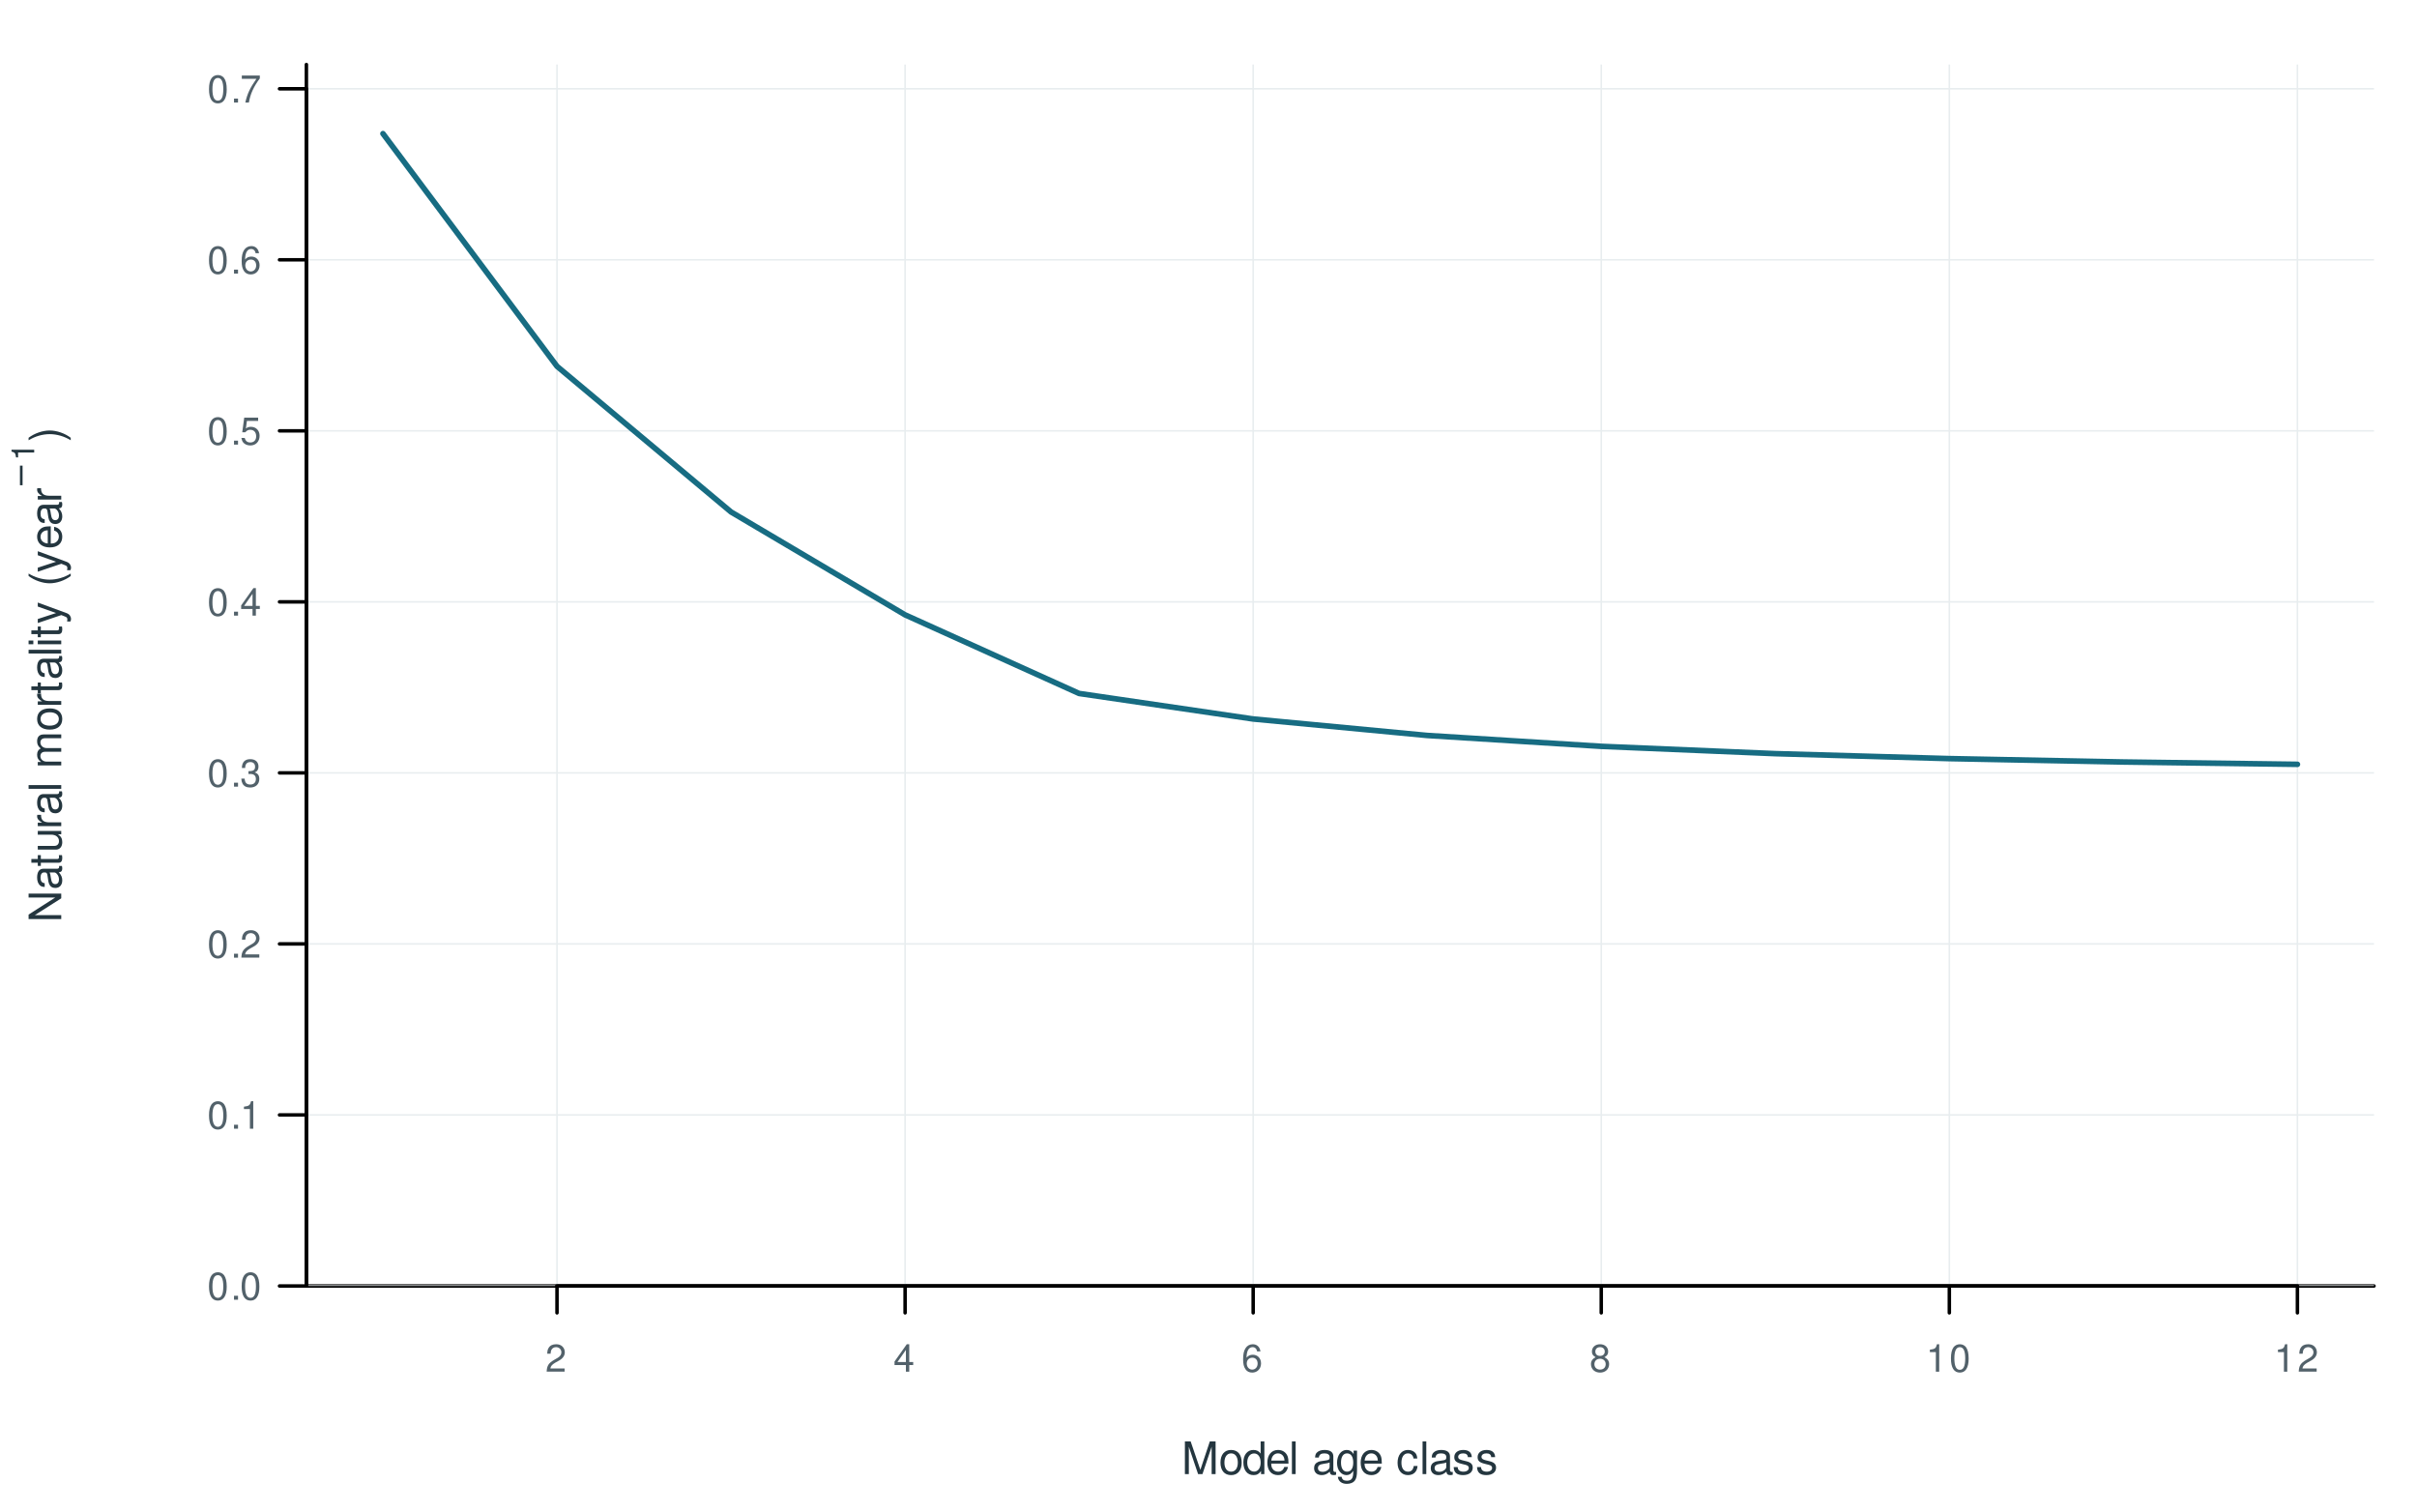
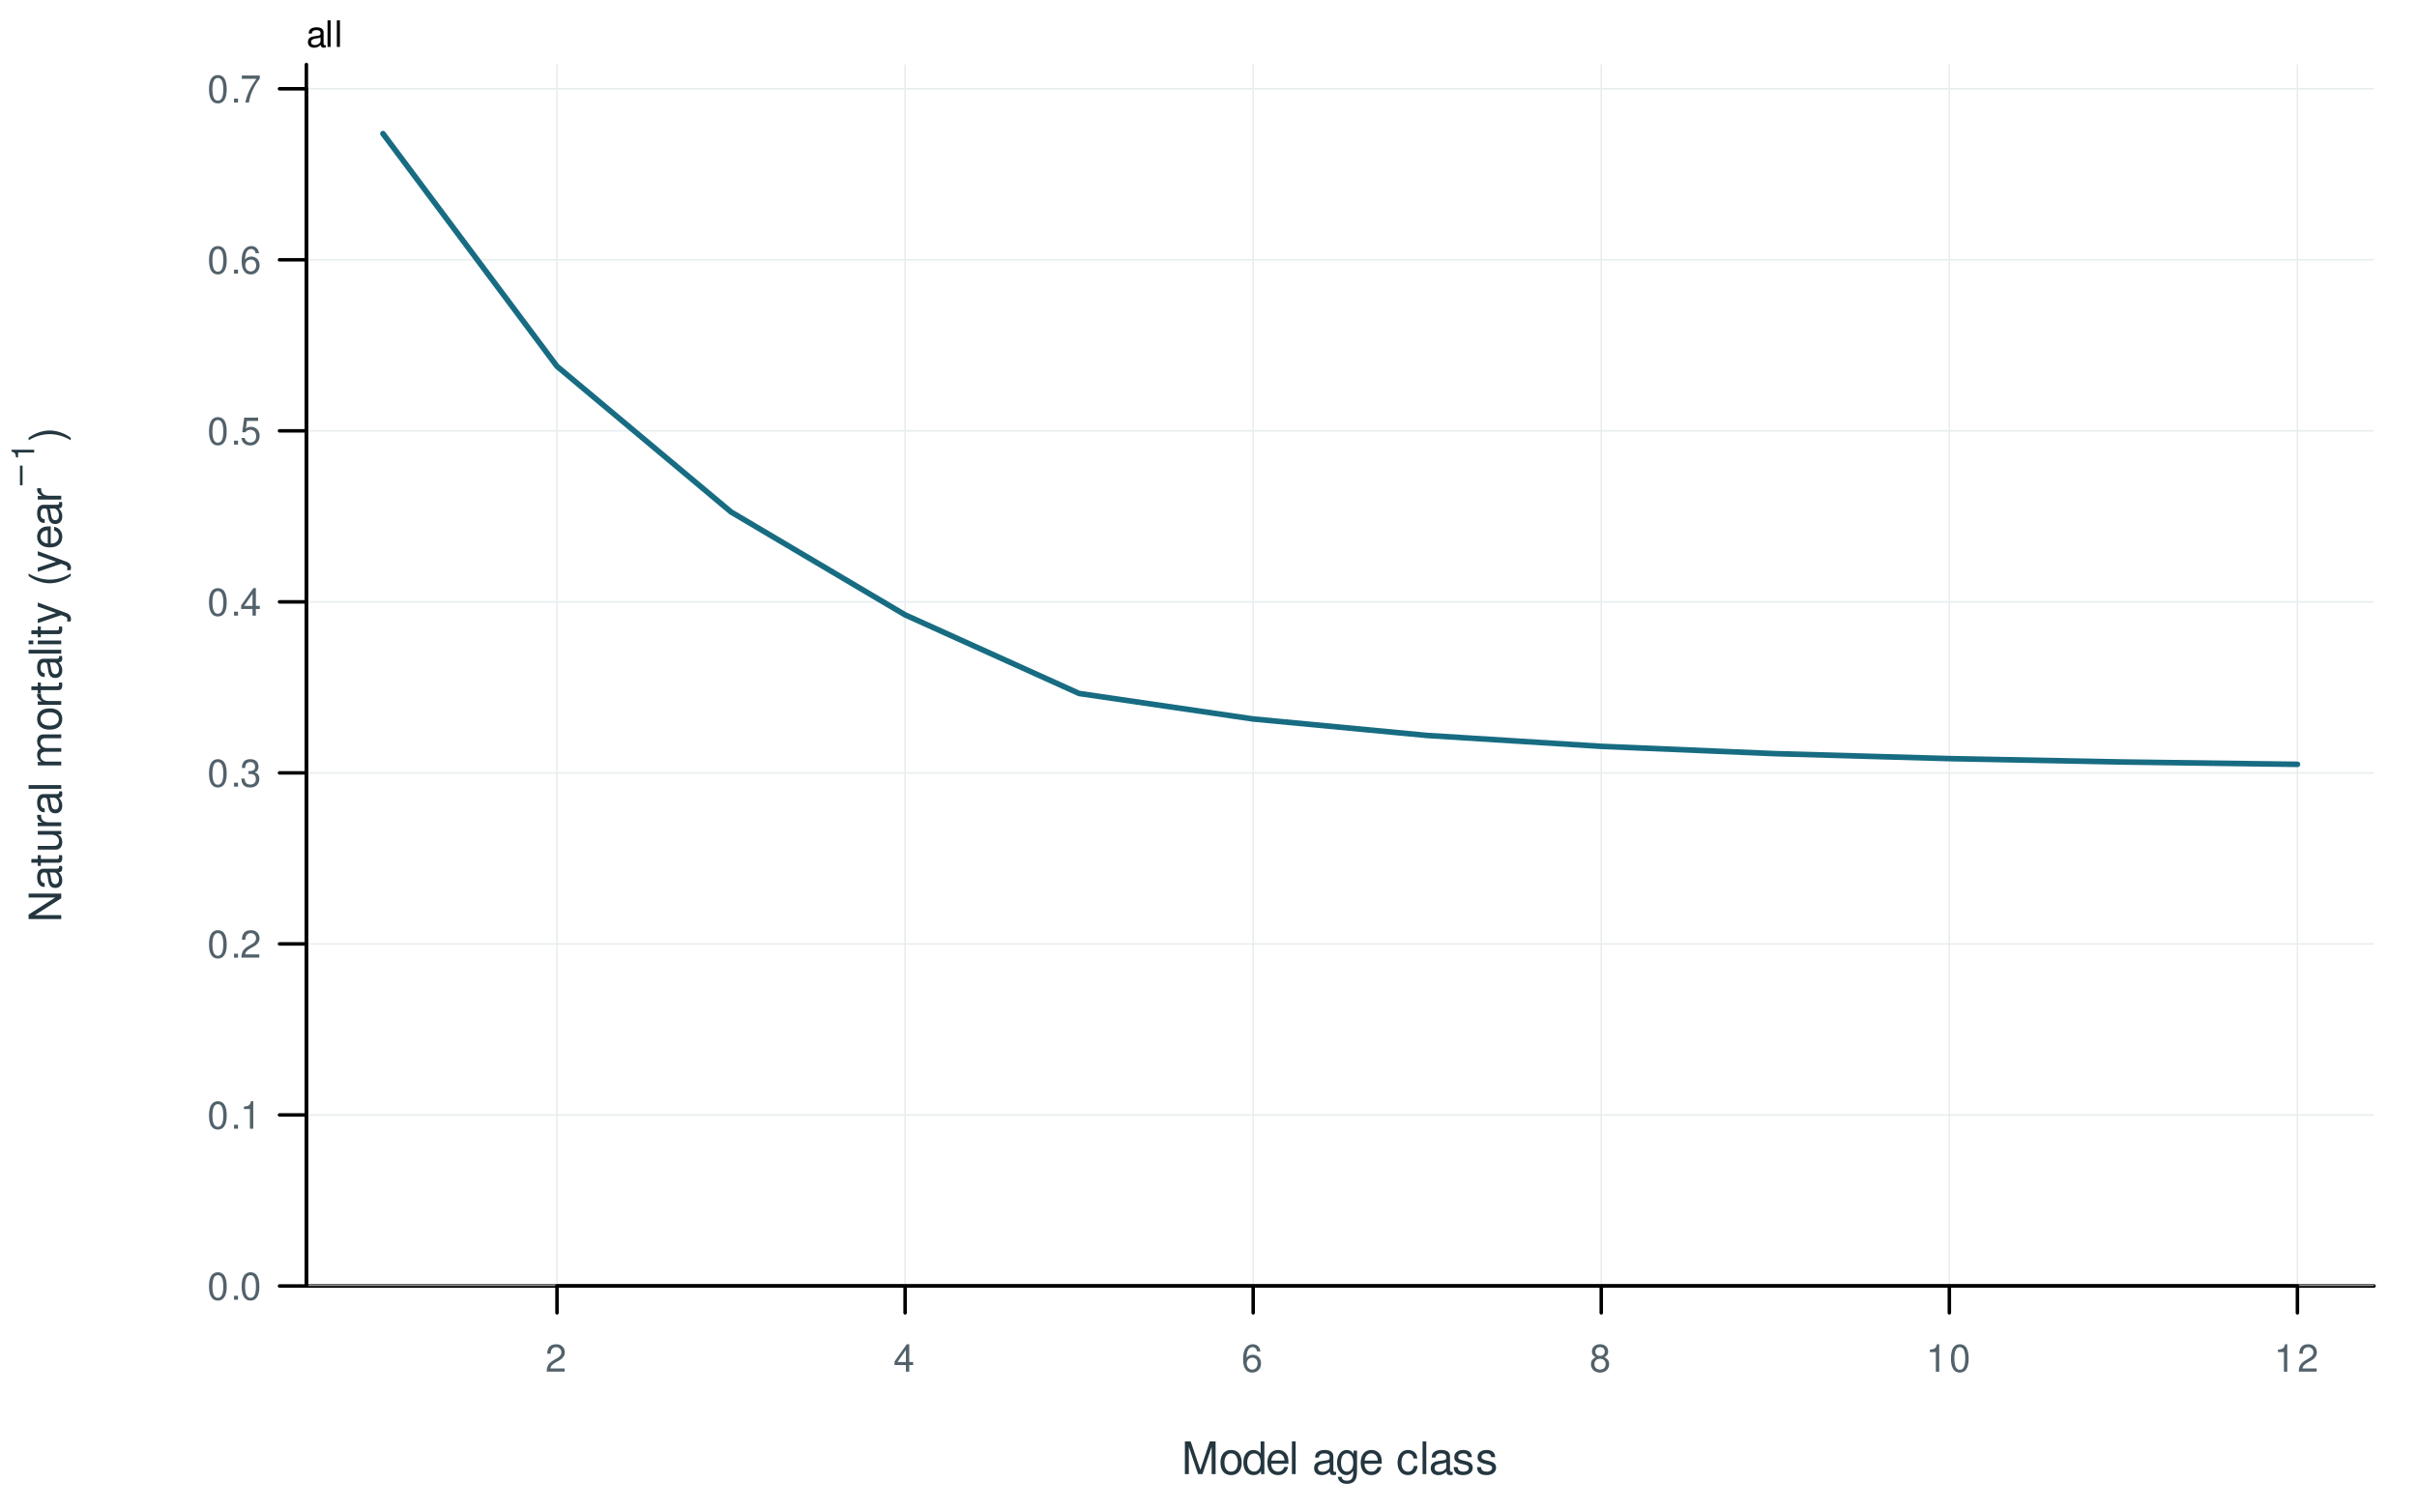
<svg xmlns="http://www.w3.org/2000/svg" xmlns:xlink="http://www.w3.org/1999/xlink" width="518pt" height="324pt" viewBox="0 0 518 324" version="1.1">
  <defs>
    <g>
      <symbol overflow="visible" id="glyph0-0">
        <path style="stroke:none;" d="" />
      </symbol>
      <symbol overflow="visible" id="glyph0-1">
        <path style="stroke:none;" d="M 4.125 -0.703 L 1.078 -0.703 C 1.156 -1.203 1.422 -1.516 2.125 -1.938 L 2.938 -2.391 C 3.75 -2.844 4.172 -3.453 4.172 -4.172 C 4.172 -4.672 3.969 -5.125 3.625 -5.438 C 3.281 -5.75 2.859 -5.891 2.312 -5.891 C 1.578 -5.891 1.031 -5.641 0.719 -5.125 C 0.516 -4.828 0.422 -4.453 0.406 -3.859 L 1.125 -3.859 C 1.156 -4.25 1.203 -4.5 1.297 -4.688 C 1.484 -5.047 1.859 -5.266 2.297 -5.266 C 2.938 -5.266 3.438 -4.797 3.438 -4.156 C 3.438 -3.688 3.172 -3.281 2.656 -2.984 L 1.906 -2.547 C 0.688 -1.844 0.344 -1.297 0.281 -0.016 L 4.125 -0.016 Z M 4.125 -0.703 " />
      </symbol>
      <symbol overflow="visible" id="glyph0-2">
        <path style="stroke:none;" d="M 2.672 -1.422 L 2.672 0 L 3.391 0 L 3.391 -1.422 L 4.234 -1.422 L 4.234 -2.078 L 3.391 -2.078 L 3.391 -5.891 L 2.859 -5.891 L 0.234 -2.188 L 0.234 -1.422 Z M 2.672 -2.078 L 0.859 -2.078 L 2.672 -4.672 Z M 2.672 -2.078 " />
      </symbol>
      <symbol overflow="visible" id="glyph0-3">
        <path style="stroke:none;" d="M 4.062 -4.359 C 3.922 -5.328 3.297 -5.891 2.422 -5.891 C 1.781 -5.891 1.219 -5.594 0.875 -5.062 C 0.5 -4.484 0.344 -3.766 0.344 -2.688 C 0.344 -1.703 0.484 -1.062 0.844 -0.547 C 1.156 -0.062 1.656 0.188 2.297 0.188 C 3.391 0.188 4.188 -0.641 4.188 -1.781 C 4.188 -2.875 3.453 -3.641 2.422 -3.641 C 1.844 -3.641 1.391 -3.422 1.078 -3 C 1.094 -4.453 1.547 -5.266 2.375 -5.266 C 2.875 -5.266 3.234 -4.938 3.344 -4.359 Z M 2.328 -3 C 3.016 -3 3.453 -2.516 3.453 -1.734 C 3.453 -0.984 2.953 -0.453 2.297 -0.453 C 1.625 -0.453 1.125 -1.016 1.125 -1.766 C 1.125 -2.5 1.609 -3 2.328 -3 Z M 2.328 -3 " />
      </symbol>
      <symbol overflow="visible" id="glyph0-4">
        <path style="stroke:none;" d="M 3.188 -3.109 C 3.797 -3.469 3.984 -3.766 3.984 -4.328 C 3.984 -5.25 3.266 -5.891 2.25 -5.891 C 1.219 -5.891 0.5 -5.25 0.5 -4.328 C 0.5 -3.766 0.688 -3.484 1.281 -3.109 C 0.625 -2.766 0.297 -2.297 0.297 -1.641 C 0.297 -0.562 1.094 0.188 2.25 0.188 C 3.391 0.188 4.188 -0.562 4.188 -1.641 C 4.188 -2.297 3.859 -2.766 3.188 -3.109 Z M 2.25 -5.266 C 2.859 -5.266 3.25 -4.891 3.25 -4.312 C 3.25 -3.75 2.844 -3.391 2.25 -3.391 C 1.625 -3.391 1.234 -3.75 1.234 -4.328 C 1.234 -4.891 1.625 -5.266 2.25 -5.266 Z M 2.25 -2.781 C 2.953 -2.781 3.453 -2.312 3.453 -1.625 C 3.453 -0.906 2.969 -0.453 2.234 -0.453 C 1.531 -0.453 1.031 -0.938 1.031 -1.609 C 1.031 -2.312 1.516 -2.781 2.25 -2.781 Z M 2.25 -2.781 " />
      </symbol>
      <symbol overflow="visible" id="glyph0-5">
        <path style="stroke:none;" d="M 2.109 -4.203 L 2.109 0 L 2.828 0 L 2.828 -5.891 L 2.359 -5.891 C 2.109 -4.984 1.938 -4.875 0.828 -4.719 L 0.828 -4.203 Z M 2.109 -4.203 " />
      </symbol>
      <symbol overflow="visible" id="glyph0-6">
        <path style="stroke:none;" d="M 2.25 -5.891 C 1.703 -5.891 1.219 -5.656 0.906 -5.25 C 0.531 -4.734 0.344 -3.953 0.344 -2.859 C 0.344 -0.859 1 0.188 2.25 0.188 C 3.469 0.188 4.141 -0.859 4.141 -2.812 C 4.141 -3.953 3.953 -4.719 3.578 -5.25 C 3.266 -5.656 2.797 -5.891 2.25 -5.891 Z M 2.25 -5.266 C 3.016 -5.266 3.406 -4.469 3.406 -2.875 C 3.406 -1.188 3.031 -0.406 2.234 -0.406 C 1.469 -0.406 1.078 -1.219 1.078 -2.844 C 1.078 -4.469 1.469 -5.266 2.25 -5.266 Z M 2.25 -5.266 " />
      </symbol>
      <symbol overflow="visible" id="glyph0-7">
        <path style="stroke:none;" d="M 1.562 -0.844 L 0.703 -0.844 L 0.703 0 L 1.562 0 Z M 1.562 -0.844 " />
      </symbol>
      <symbol overflow="visible" id="glyph0-8">
        <path style="stroke:none;" d="M 1.797 -2.719 L 2.188 -2.719 C 2.984 -2.719 3.391 -2.344 3.391 -1.641 C 3.391 -0.891 2.938 -0.453 2.203 -0.453 C 1.406 -0.453 1.031 -0.844 0.984 -1.719 L 0.266 -1.719 C 0.297 -1.234 0.375 -0.938 0.516 -0.672 C 0.812 -0.094 1.375 0.188 2.172 0.188 C 3.359 0.188 4.125 -0.531 4.125 -1.641 C 4.125 -2.391 3.844 -2.812 3.141 -3.047 C 3.688 -3.266 3.953 -3.672 3.953 -4.281 C 3.953 -5.281 3.297 -5.891 2.188 -5.891 C 1.031 -5.891 0.406 -5.25 0.391 -4 L 1.094 -4 C 1.109 -4.359 1.141 -4.562 1.234 -4.734 C 1.391 -5.078 1.75 -5.266 2.203 -5.266 C 2.844 -5.266 3.219 -4.891 3.219 -4.25 C 3.219 -3.828 3.078 -3.578 2.75 -3.438 C 2.562 -3.359 2.297 -3.328 1.797 -3.312 Z M 1.797 -2.719 " />
      </symbol>
      <symbol overflow="visible" id="glyph0-9">
        <path style="stroke:none;" d="M 3.875 -5.781 L 0.891 -5.781 L 0.469 -2.641 L 1.125 -2.641 C 1.453 -3.031 1.734 -3.172 2.188 -3.172 C 2.969 -3.172 3.453 -2.641 3.453 -1.781 C 3.453 -0.953 2.969 -0.453 2.188 -0.453 C 1.562 -0.453 1.172 -0.766 1 -1.422 L 0.281 -1.422 C 0.391 -0.953 0.469 -0.719 0.641 -0.5 C 0.969 -0.062 1.547 0.188 2.203 0.188 C 3.375 0.188 4.188 -0.656 4.188 -1.891 C 4.188 -3.031 3.422 -3.812 2.312 -3.812 C 1.906 -3.812 1.578 -3.703 1.25 -3.453 L 1.469 -5.078 L 3.875 -5.078 Z M 3.875 -5.781 " />
      </symbol>
      <symbol overflow="visible" id="glyph0-10">
        <path style="stroke:none;" d="M 4.234 -5.781 L 0.375 -5.781 L 0.375 -5.078 L 3.5 -5.078 C 2.125 -3.109 1.562 -1.906 1.125 0 L 1.891 0 C 2.203 -1.844 2.938 -3.438 4.234 -5.172 Z M 4.234 -5.781 " />
      </symbol>
      <symbol overflow="visible" id="glyph1-0">
        <path style="stroke:none;" d="" />
      </symbol>
      <symbol overflow="visible" id="glyph1-1">
        <path style="stroke:none;" d="M 4.484 0 L 6.453 -5.859 L 6.453 0 L 7.297 0 L 7.297 -7 L 6.062 -7 L 4.031 -0.906 L 1.953 -7 L 0.719 -7 L 0.719 0 L 1.562 0 L 1.562 -5.859 L 3.547 0 Z M 4.484 0 " />
      </symbol>
      <symbol overflow="visible" id="glyph1-2">
        <path style="stroke:none;" d="M 2.609 -5.172 C 1.188 -5.172 0.344 -4.156 0.344 -2.469 C 0.344 -0.781 1.188 0.219 2.625 0.219 C 4.031 0.219 4.891 -0.781 4.891 -2.438 C 4.891 -4.188 4.062 -5.172 2.609 -5.172 Z M 2.625 -4.438 C 3.516 -4.438 4.062 -3.688 4.062 -2.453 C 4.062 -1.25 3.5 -0.516 2.625 -0.516 C 1.734 -0.516 1.188 -1.25 1.188 -2.469 C 1.188 -3.688 1.734 -4.438 2.625 -4.438 Z M 2.625 -4.438 " />
      </symbol>
      <symbol overflow="visible" id="glyph1-3">
        <path style="stroke:none;" d="M 4.75 -7 L 3.953 -7 L 3.953 -4.391 C 3.609 -4.906 3.078 -5.172 2.406 -5.172 C 1.109 -5.172 0.25 -4.125 0.25 -2.516 C 0.25 -0.828 1.078 0.219 2.438 0.219 C 3.125 0.219 3.609 -0.031 4.031 -0.656 L 4.031 0 L 4.75 0 Z M 2.547 -4.422 C 3.406 -4.422 3.953 -3.672 3.953 -2.453 C 3.953 -1.297 3.391 -0.531 2.547 -0.531 C 1.672 -0.531 1.078 -1.312 1.078 -2.469 C 1.078 -3.641 1.672 -4.422 2.547 -4.422 Z M 2.547 -4.422 " />
      </symbol>
      <symbol overflow="visible" id="glyph1-4">
        <path style="stroke:none;" d="M 4.922 -2.25 C 4.922 -3.016 4.859 -3.469 4.719 -3.844 C 4.391 -4.672 3.625 -5.172 2.688 -5.172 C 1.281 -5.172 0.391 -4.109 0.391 -2.453 C 0.391 -0.781 1.25 0.219 2.672 0.219 C 3.812 0.219 4.609 -0.438 4.812 -1.531 L 4.016 -1.531 C 3.797 -0.859 3.344 -0.516 2.703 -0.516 C 2.188 -0.516 1.75 -0.75 1.484 -1.172 C 1.297 -1.453 1.234 -1.75 1.219 -2.25 Z M 1.234 -2.891 C 1.312 -3.828 1.875 -4.438 2.672 -4.438 C 3.484 -4.438 4.062 -3.797 4.062 -2.891 Z M 1.234 -2.891 " />
      </symbol>
      <symbol overflow="visible" id="glyph1-5">
        <path style="stroke:none;" d="M 1.453 -7 L 0.656 -7 L 0.656 0 L 1.453 0 Z M 1.453 -7 " />
      </symbol>
      <symbol overflow="visible" id="glyph1-6">
        <path style="stroke:none;" d="" />
      </symbol>
      <symbol overflow="visible" id="glyph1-7">
        <path style="stroke:none;" d="M 5.125 -0.469 C 5.047 -0.453 5.016 -0.453 4.953 -0.453 C 4.688 -0.453 4.531 -0.594 4.531 -0.844 L 4.531 -3.797 C 4.531 -4.688 3.875 -5.172 2.641 -5.172 C 1.906 -5.172 1.312 -4.953 0.969 -4.578 C 0.734 -4.328 0.641 -4.031 0.625 -3.547 L 1.422 -3.547 C 1.5 -4.156 1.859 -4.438 2.609 -4.438 C 3.344 -4.438 3.734 -4.156 3.734 -3.688 L 3.734 -3.469 C 3.719 -3.125 3.547 -3 2.891 -2.922 C 1.766 -2.766 1.594 -2.734 1.281 -2.609 C 0.703 -2.359 0.406 -1.922 0.406 -1.266 C 0.406 -0.359 1.031 0.219 2.047 0.219 C 2.688 0.219 3.188 0 3.766 -0.516 C 3.812 0 4.062 0.219 4.578 0.219 C 4.766 0.219 4.859 0.203 5.125 0.141 Z M 3.734 -1.578 C 3.734 -1.312 3.656 -1.156 3.422 -0.938 C 3.094 -0.641 2.703 -0.484 2.219 -0.484 C 1.609 -0.484 1.234 -0.781 1.234 -1.281 C 1.234 -1.812 1.578 -2.078 2.453 -2.203 C 3.297 -2.328 3.469 -2.359 3.734 -2.484 Z M 3.734 -1.578 " />
      </symbol>
      <symbol overflow="visible" id="glyph1-8">
        <path style="stroke:none;" d="M 3.875 -5.031 L 3.875 -4.297 C 3.469 -4.906 3.031 -5.172 2.391 -5.172 C 1.188 -5.172 0.328 -4.031 0.328 -2.422 C 0.328 -1.578 0.531 -0.969 0.969 -0.453 C 1.344 -0.016 1.828 0.219 2.344 0.219 C 2.938 0.219 3.375 -0.047 3.797 -0.688 L 3.797 -0.422 C 3.797 0.922 3.422 1.422 2.422 1.422 C 1.75 1.422 1.391 1.156 1.312 0.578 L 0.5 0.578 C 0.578 1.5 1.312 2.094 2.406 2.094 C 3.141 2.094 3.766 1.859 4.094 1.453 C 4.469 0.984 4.609 0.359 4.609 -0.828 L 4.609 -5.031 Z M 2.469 -4.438 C 3.312 -4.438 3.797 -3.719 3.797 -2.453 C 3.797 -1.234 3.312 -0.516 2.469 -0.516 C 1.656 -0.516 1.172 -1.234 1.172 -2.469 C 1.172 -3.703 1.656 -4.438 2.469 -4.438 Z M 2.469 -4.438 " />
      </symbol>
      <symbol overflow="visible" id="glyph1-9">
        <path style="stroke:none;" d="M 4.516 -3.344 C 4.484 -3.828 4.375 -4.141 4.188 -4.422 C 3.844 -4.891 3.234 -5.172 2.531 -5.172 C 1.172 -5.172 0.297 -4.094 0.297 -2.422 C 0.297 -0.812 1.156 0.219 2.516 0.219 C 3.719 0.219 4.484 -0.5 4.578 -1.734 L 3.766 -1.734 C 3.641 -0.922 3.219 -0.516 2.547 -0.516 C 1.656 -0.516 1.125 -1.234 1.125 -2.422 C 1.125 -3.688 1.656 -4.438 2.516 -4.438 C 3.188 -4.438 3.609 -4.031 3.719 -3.344 Z M 4.516 -3.344 " />
      </symbol>
      <symbol overflow="visible" id="glyph1-10">
        <path style="stroke:none;" d="M 4.203 -3.625 C 4.188 -4.609 3.547 -5.172 2.375 -5.172 C 1.203 -5.172 0.453 -4.562 0.453 -3.641 C 0.453 -2.844 0.859 -2.469 2.047 -2.188 L 2.797 -2 C 3.344 -1.875 3.562 -1.672 3.562 -1.312 C 3.562 -0.828 3.094 -0.516 2.391 -0.516 C 1.969 -0.516 1.609 -0.641 1.406 -0.859 C 1.281 -1 1.219 -1.141 1.172 -1.5 L 0.328 -1.5 C 0.359 -0.328 1.016 0.219 2.328 0.219 C 3.594 0.219 4.406 -0.406 4.406 -1.375 C 4.406 -2.125 3.984 -2.531 2.984 -2.766 L 2.219 -2.953 C 1.562 -3.109 1.281 -3.312 1.281 -3.672 C 1.281 -4.141 1.703 -4.438 2.344 -4.438 C 3 -4.438 3.344 -4.156 3.359 -3.625 Z M 4.203 -3.625 " />
      </symbol>
      <symbol overflow="visible" id="glyph2-0">
        <path style="stroke:none;" d="" />
      </symbol>
      <symbol overflow="visible" id="glyph2-1">
        <path style="stroke:none;" d="M -7 -6.203 L -7 -5.359 L -1.281 -5.359 L -7 -1.703 L -7 -0.734 L 0 -0.734 L 0 -1.578 L -5.672 -1.578 L 0 -5.188 L 0 -6.203 Z M -7 -6.203 " />
      </symbol>
      <symbol overflow="visible" id="glyph2-2">
        <path style="stroke:none;" d="M -0.469 -5.125 C -0.453 -5.047 -0.453 -5.016 -0.453 -4.953 C -0.453 -4.688 -0.594 -4.531 -0.844 -4.531 L -3.797 -4.531 C -4.688 -4.531 -5.172 -3.875 -5.172 -2.641 C -5.172 -1.906 -4.953 -1.312 -4.578 -0.969 C -4.328 -0.734 -4.031 -0.641 -3.547 -0.625 L -3.547 -1.422 C -4.156 -1.5 -4.438 -1.859 -4.438 -2.609 C -4.438 -3.344 -4.156 -3.734 -3.688 -3.734 L -3.469 -3.734 C -3.125 -3.719 -3 -3.547 -2.922 -2.891 C -2.766 -1.766 -2.734 -1.594 -2.609 -1.281 C -2.359 -0.703 -1.922 -0.406 -1.266 -0.406 C -0.359 -0.406 0.219 -1.031 0.219 -2.047 C 0.219 -2.688 0 -3.188 -0.516 -3.766 C 0 -3.812 0.219 -4.062 0.219 -4.578 C 0.219 -4.766 0.203 -4.859 0.141 -5.125 Z M -1.578 -3.734 C -1.312 -3.734 -1.156 -3.656 -0.938 -3.422 C -0.641 -3.094 -0.484 -2.703 -0.484 -2.219 C -0.484 -1.609 -0.781 -1.234 -1.281 -1.234 C -1.812 -1.234 -2.078 -1.578 -2.203 -2.453 C -2.328 -3.297 -2.359 -3.469 -2.484 -3.734 Z M -1.578 -3.734 " />
      </symbol>
      <symbol overflow="visible" id="glyph2-3">
        <path style="stroke:none;" d="M -5.031 -2.438 L -5.031 -1.609 L -6.406 -1.609 L -6.406 -0.812 L -5.031 -0.812 L -5.031 -0.141 L -4.375 -0.141 L -4.375 -0.812 L -0.578 -0.812 C -0.062 -0.812 0.219 -1.156 0.219 -1.781 C 0.219 -2 0.203 -2.172 0.156 -2.438 L -0.516 -2.438 C -0.484 -2.328 -0.484 -2.219 -0.484 -2.047 C -0.484 -1.703 -0.578 -1.609 -0.938 -1.609 L -4.375 -1.609 L -4.375 -2.438 Z M -5.031 -2.438 " />
      </symbol>
      <symbol overflow="visible" id="glyph2-4">
        <path style="stroke:none;" d="M 0 -4.625 L -5.031 -4.625 L -5.031 -3.828 L -2.172 -3.828 C -1.156 -3.828 -0.484 -3.297 -0.484 -2.453 C -0.484 -1.828 -0.859 -1.422 -1.469 -1.422 L -5.031 -1.422 L -5.031 -0.625 L -1.156 -0.625 C -0.312 -0.625 0.219 -1.25 0.219 -2.219 C 0.219 -2.969 -0.031 -3.438 -0.703 -3.906 L 0 -3.906 Z M 0 -4.625 " />
      </symbol>
      <symbol overflow="visible" id="glyph2-5">
        <path style="stroke:none;" d="M -5.031 -0.656 L 0 -0.656 L 0 -1.469 L -2.609 -1.469 C -3.812 -1.484 -4.359 -1.969 -4.328 -3.078 L -5.141 -3.078 C -5.156 -2.938 -5.172 -2.875 -5.172 -2.766 C -5.172 -2.25 -4.859 -1.859 -4.109 -1.406 L -5.031 -1.406 Z M -5.031 -0.656 " />
      </symbol>
      <symbol overflow="visible" id="glyph2-6">
        <path style="stroke:none;" d="M -7 -1.453 L -7 -0.656 L 0 -0.656 L 0 -1.453 Z M -7 -1.453 " />
      </symbol>
      <symbol overflow="visible" id="glyph2-7">
        <path style="stroke:none;" d="" />
      </symbol>
      <symbol overflow="visible" id="glyph2-8">
        <path style="stroke:none;" d="M -5.031 -0.672 L 0 -0.672 L 0 -1.484 L -3.156 -1.484 C -3.891 -1.484 -4.469 -2 -4.469 -2.656 C -4.469 -3.25 -4.109 -3.594 -3.469 -3.594 L 0 -3.594 L 0 -4.391 L -3.156 -4.391 C -3.891 -4.391 -4.469 -4.922 -4.469 -5.578 C -4.469 -6.156 -4.094 -6.5 -3.469 -6.5 L 0 -6.5 L 0 -7.312 L -3.766 -7.312 C -4.672 -7.312 -5.172 -6.797 -5.172 -5.859 C -5.172 -5.188 -4.969 -4.781 -4.406 -4.312 C -4.938 -4.016 -5.172 -3.609 -5.172 -2.953 C -5.172 -2.281 -4.922 -1.828 -4.312 -1.406 L -5.031 -1.406 Z M -5.031 -0.672 " />
      </symbol>
      <symbol overflow="visible" id="glyph2-9">
        <path style="stroke:none;" d="M -5.172 -2.609 C -5.172 -1.188 -4.156 -0.344 -2.469 -0.344 C -0.781 -0.344 0.219 -1.188 0.219 -2.625 C 0.219 -4.031 -0.781 -4.891 -2.438 -4.891 C -4.188 -4.891 -5.172 -4.062 -5.172 -2.609 Z M -4.438 -2.625 C -4.438 -3.516 -3.688 -4.062 -2.453 -4.062 C -1.25 -4.062 -0.516 -3.5 -0.516 -2.625 C -0.516 -1.734 -1.25 -1.188 -2.469 -1.188 C -3.688 -1.188 -4.438 -1.734 -4.438 -2.625 Z M -4.438 -2.625 " />
      </symbol>
      <symbol overflow="visible" id="glyph2-10">
        <path style="stroke:none;" d="M -5.031 -1.438 L -5.031 -0.641 L 0 -0.641 L 0 -1.438 Z M -7 -1.438 L -7 -0.641 L -5.984 -0.641 L -5.984 -1.438 Z M -7 -1.438 " />
      </symbol>
      <symbol overflow="visible" id="glyph2-11">
        <path style="stroke:none;" d="M -5.031 -3.719 L -1.109 -2.328 L -5.031 -1.047 L -5.031 -0.188 L 0.016 -1.891 L 0.812 -1.578 C 1.172 -1.453 1.312 -1.281 1.312 -0.938 C 1.312 -0.812 1.281 -0.688 1.25 -0.516 L 1.969 -0.516 C 2.047 -0.688 2.094 -0.844 2.094 -1.062 C 2.094 -1.312 2 -1.594 1.859 -1.797 C 1.672 -2.047 1.453 -2.203 1.062 -2.344 L -5.031 -4.578 Z M -5.031 -3.719 " />
      </symbol>
      <symbol overflow="visible" id="glyph2-12">
        <path style="stroke:none;" d="M -7 -2.266 C -5.734 -1.312 -3.984 -0.703 -2.484 -0.703 C -0.969 -0.703 0.781 -1.312 2.031 -2.266 L 2.031 -2.797 C 0.656 -1.953 -0.953 -1.484 -2.484 -1.484 C -4.016 -1.484 -5.625 -1.953 -7 -2.797 Z M -7 -2.266 " />
      </symbol>
      <symbol overflow="visible" id="glyph2-13">
        <path style="stroke:none;" d="M -2.25 -4.922 C -3.016 -4.922 -3.469 -4.859 -3.844 -4.719 C -4.672 -4.391 -5.172 -3.625 -5.172 -2.688 C -5.172 -1.281 -4.109 -0.391 -2.453 -0.391 C -0.781 -0.391 0.219 -1.25 0.219 -2.672 C 0.219 -3.812 -0.438 -4.609 -1.531 -4.812 L -1.531 -4.016 C -0.859 -3.797 -0.516 -3.344 -0.516 -2.703 C -0.516 -2.188 -0.75 -1.75 -1.172 -1.484 C -1.453 -1.297 -1.75 -1.234 -2.25 -1.219 Z M -2.891 -1.234 C -3.828 -1.312 -4.438 -1.875 -4.438 -2.672 C -4.438 -3.484 -3.797 -4.062 -2.891 -4.062 Z M -2.891 -1.234 " />
      </symbol>
      <symbol overflow="visible" id="glyph2-14">
        <path style="stroke:none;" d="M 2.031 -0.891 C 0.781 -1.859 -0.969 -2.453 -2.469 -2.453 C -3.984 -2.453 -5.734 -1.859 -7 -0.891 L -7 -0.359 C -5.625 -1.203 -4.016 -1.672 -2.469 -1.672 C -0.953 -1.672 0.672 -1.203 2.031 -0.359 Z M 2.031 -0.891 " />
      </symbol>
      <symbol overflow="visible" id="glyph3-0">
        <path style="stroke:none;" d="M 1.188 -0.328 L -4.734 -0.328 L -4.734 -3.688 L 1.188 -3.688 Z M 0.812 -0.719 L 0.812 -3.312 L -4.359 -3.312 L -4.359 -0.719 Z M 0.812 -0.719 " />
      </symbol>
      <symbol overflow="visible" id="glyph3-1">
        <path style="stroke:none;" d="M -2.391 -0.719 L -2.391 -4.922 L -1.828 -4.922 L -1.828 -0.719 Z M -2.391 -0.719 " />
      </symbol>
      <symbol overflow="visible" id="glyph4-0">
        <path style="stroke:none;" d="" />
      </symbol>
      <symbol overflow="visible" id="glyph4-1">
        <path style="stroke:none;" d="M -3.453 -1.734 L 0 -1.734 L 0 -2.328 L -4.859 -2.328 L -4.859 -1.938 C -4.109 -1.734 -4.016 -1.594 -3.891 -0.688 L -3.453 -0.688 Z M -3.453 -1.734 " />
      </symbol>
+       <symbol overflow="visible" id="glyph5-0">
+         <path style="stroke:none;" d="" />
+       </symbol>
+       <symbol overflow="visible" id="glyph5-1">
+         <path style="stroke:none;" d="M 4.172 -0.375 C 4.094 -0.359 4.062 -0.359 4.031 -0.359 C 3.812 -0.359 3.688 -0.484 3.688 -0.688 L 3.688 -3.094 C 3.688 -3.812 3.156 -4.203 2.141 -4.203 C 1.547 -4.203 1.062 -4.031 0.781 -3.734 C 0.594 -3.516 0.516 -3.281 0.5 -2.875 L 1.156 -2.875 C 1.219 -3.375 1.516 -3.609 2.125 -3.609 C 2.719 -3.609 3.031 -3.391 3.031 -3 L 3.031 -2.828 C 3.031 -2.547 2.891 -2.438 2.359 -2.375 C 1.438 -2.25 1.297 -2.219 1.047 -2.125 C 0.562 -1.922 0.328 -1.562 0.328 -1.031 C 0.328 -0.281 0.844 0.172 1.672 0.172 C 2.188 0.172 2.594 0 3.062 -0.422 C 3.109 0 3.312 0.172 3.734 0.172 C 3.875 0.172 3.953 0.156 4.172 0.109 Z M 3.031 -1.281 C 3.031 -1.062 2.969 -0.938 2.781 -0.75 C 2.516 -0.516 2.188 -0.391 1.812 -0.391 C 1.297 -0.391 1 -0.625 1 -1.047 C 1 -1.469 1.281 -1.688 1.984 -1.797 C 2.688 -1.891 2.812 -1.922 3.031 -2.016 Z M 3.031 -1.281 " />
+       </symbol>
+       <symbol overflow="visible" id="glyph5-2">
+         <path style="stroke:none;" d="M 1.188 -5.688 L 0.531 -5.688 L 0.531 0 L 1.188 0 Z M 1.188 -5.688 " />
+       </symbol>
    </g>
    <clipPath id="clip1">
      <path d="M 65.664 275 L 508.785 275 L 508.785 275.617 L 65.664 275.617 Z M 65.664 275 " />
    </clipPath>
    <clipPath id="clip2">
      <path d="M 65.664 238 L 508.785 238 L 508.785 240 L 65.664 240 Z M 65.664 238 " />
    </clipPath>
    <clipPath id="clip3">
      <path d="M 65.664 202 L 508.785 202 L 508.785 203 L 65.664 203 Z M 65.664 202 " />
    </clipPath>
    <clipPath id="clip4">
      <path d="M 65.664 165 L 508.785 165 L 508.785 166 L 65.664 166 Z M 65.664 165 " />
    </clipPath>
    <clipPath id="clip5">
      <path d="M 65.664 128 L 508.785 128 L 508.785 130 L 65.664 130 Z M 65.664 128 " />
    </clipPath>
    <clipPath id="clip6">
      <path d="M 65.664 92 L 508.785 92 L 508.785 93 L 65.664 93 Z M 65.664 92 " />
    </clipPath>
    <clipPath id="clip7">
      <path d="M 65.664 55 L 508.785 55 L 508.785 56 L 65.664 56 Z M 65.664 55 " />
    </clipPath>
    <clipPath id="clip8">
      <path d="M 65.664 18 L 508.785 18 L 508.785 20 L 65.664 20 Z M 65.664 18 " />
    </clipPath>
    <clipPath id="clip9">
      <path d="M 119 13.824 L 120 13.824 L 120 275.617 L 119 275.617 Z M 119 13.824 " />
    </clipPath>
    <clipPath id="clip10">
      <path d="M 193 13.824 L 195 13.824 L 195 275.617 L 193 275.617 Z M 193 13.824 " />
    </clipPath>
    <clipPath id="clip11">
      <path d="M 268 13.824 L 269 13.824 L 269 275.617 L 268 275.617 Z M 268 13.824 " />
    </clipPath>
    <clipPath id="clip12">
      <path d="M 343 13.824 L 344 13.824 L 344 275.617 L 343 275.617 Z M 343 13.824 " />
    </clipPath>
    <clipPath id="clip13">
      <path d="M 417 13.824 L 418 13.824 L 418 275.617 L 417 275.617 Z M 417 13.824 " />
    </clipPath>
    <clipPath id="clip14">
      <path d="M 492 13.824 L 493 13.824 L 493 275.617 L 492 275.617 Z M 492 13.824 " />
    </clipPath>
  </defs>
-   <g id="surface31">
+   <g id="surface420">
    <rect x="0" y="0" width="518" height="324" style="fill:rgb(100%,100%,100%);fill-opacity:1;stroke:none;" />
    <path style="fill:none;stroke-width:0.75;stroke-linecap:round;stroke-linejoin:round;stroke:rgb(0%,0%,0%);stroke-opacity:1;stroke-miterlimit:10;" d="M 65.664 13.824 L 65.664 275.617 L 508.785 275.617 " />
    <g clip-path="url(#clip1)" clip-rule="nonzero">
      <path style="fill:none;stroke-width:0.338;stroke-linecap:round;stroke-linejoin:round;stroke:rgb(90.98%,92.941%,93.725%);stroke-opacity:1;stroke-miterlimit:10;" d="M 65.664 275.617 L 508.785 275.617 " />
    </g>
    <g clip-path="url(#clip2)" clip-rule="nonzero">
      <path style="fill:none;stroke-width:0.338;stroke-linecap:round;stroke-linejoin:round;stroke:rgb(90.98%,92.941%,93.725%);stroke-opacity:1;stroke-miterlimit:10;" d="M 65.664 238.961 L 508.785 238.961 " />
    </g>
    <g clip-path="url(#clip3)" clip-rule="nonzero">
      <path style="fill:none;stroke-width:0.338;stroke-linecap:round;stroke-linejoin:round;stroke:rgb(90.98%,92.941%,93.725%);stroke-opacity:1;stroke-miterlimit:10;" d="M 65.664 202.305 L 508.785 202.305 " />
    </g>
    <g clip-path="url(#clip4)" clip-rule="nonzero">
      <path style="fill:none;stroke-width:0.338;stroke-linecap:round;stroke-linejoin:round;stroke:rgb(90.98%,92.941%,93.725%);stroke-opacity:1;stroke-miterlimit:10;" d="M 65.664 165.648 L 508.785 165.648 " />
    </g>
    <g clip-path="url(#clip5)" clip-rule="nonzero">
      <path style="fill:none;stroke-width:0.338;stroke-linecap:round;stroke-linejoin:round;stroke:rgb(90.98%,92.941%,93.725%);stroke-opacity:1;stroke-miterlimit:10;" d="M 65.664 128.996 L 508.785 128.996 " />
    </g>
    <g clip-path="url(#clip6)" clip-rule="nonzero">
      <path style="fill:none;stroke-width:0.338;stroke-linecap:round;stroke-linejoin:round;stroke:rgb(90.98%,92.941%,93.725%);stroke-opacity:1;stroke-miterlimit:10;" d="M 65.664 92.34 L 508.785 92.34 " />
    </g>
    <g clip-path="url(#clip7)" clip-rule="nonzero">
      <path style="fill:none;stroke-width:0.338;stroke-linecap:round;stroke-linejoin:round;stroke:rgb(90.98%,92.941%,93.725%);stroke-opacity:1;stroke-miterlimit:10;" d="M 65.664 55.684 L 508.785 55.684 " />
    </g>
    <g clip-path="url(#clip8)" clip-rule="nonzero">
      <path style="fill:none;stroke-width:0.338;stroke-linecap:round;stroke-linejoin:round;stroke:rgb(90.98%,92.941%,93.725%);stroke-opacity:1;stroke-miterlimit:10;" d="M 65.664 19.027 L 508.785 19.027 " />
    </g>
    <g clip-path="url(#clip9)" clip-rule="nonzero">
      <path style="fill:none;stroke-width:0.338;stroke-linecap:round;stroke-linejoin:round;stroke:rgb(90.98%,92.941%,93.725%);stroke-opacity:1;stroke-miterlimit:10;" d="M 119.375 275.617 L 119.375 13.824 " />
    </g>
    <g clip-path="url(#clip10)" clip-rule="nonzero">
      <path style="fill:none;stroke-width:0.338;stroke-linecap:round;stroke-linejoin:round;stroke:rgb(90.98%,92.941%,93.725%);stroke-opacity:1;stroke-miterlimit:10;" d="M 193.977 275.617 L 193.977 13.824 " />
    </g>
    <g clip-path="url(#clip11)" clip-rule="nonzero">
      <path style="fill:none;stroke-width:0.338;stroke-linecap:round;stroke-linejoin:round;stroke:rgb(90.98%,92.941%,93.725%);stroke-opacity:1;stroke-miterlimit:10;" d="M 268.574 275.617 L 268.574 13.824 " />
    </g>
    <g clip-path="url(#clip12)" clip-rule="nonzero">
      <path style="fill:none;stroke-width:0.338;stroke-linecap:round;stroke-linejoin:round;stroke:rgb(90.98%,92.941%,93.725%);stroke-opacity:1;stroke-miterlimit:10;" d="M 343.172 275.617 L 343.172 13.824 " />
    </g>
    <g clip-path="url(#clip13)" clip-rule="nonzero">
      <path style="fill:none;stroke-width:0.338;stroke-linecap:round;stroke-linejoin:round;stroke:rgb(90.98%,92.941%,93.725%);stroke-opacity:1;stroke-miterlimit:10;" d="M 417.773 275.617 L 417.773 13.824 " />
    </g>
    <g clip-path="url(#clip14)" clip-rule="nonzero">
      <path style="fill:none;stroke-width:0.338;stroke-linecap:round;stroke-linejoin:round;stroke:rgb(90.98%,92.941%,93.725%);stroke-opacity:1;stroke-miterlimit:10;" d="M 492.371 275.617 L 492.371 13.824 " />
    </g>
    <path style="fill:none;stroke-width:0.75;stroke-linecap:round;stroke-linejoin:round;stroke:rgb(0%,0%,0%);stroke-opacity:1;stroke-miterlimit:10;" d="M 119.375 275.617 L 492.371 275.617 " />
    <path style="fill:none;stroke-width:0.75;stroke-linecap:round;stroke-linejoin:round;stroke:rgb(0%,0%,0%);stroke-opacity:1;stroke-miterlimit:10;" d="M 119.375 275.617 L 119.375 281.375 " />
    <path style="fill:none;stroke-width:0.75;stroke-linecap:round;stroke-linejoin:round;stroke:rgb(0%,0%,0%);stroke-opacity:1;stroke-miterlimit:10;" d="M 193.977 275.617 L 193.977 281.375 " />
    <path style="fill:none;stroke-width:0.75;stroke-linecap:round;stroke-linejoin:round;stroke:rgb(0%,0%,0%);stroke-opacity:1;stroke-miterlimit:10;" d="M 268.574 275.617 L 268.574 281.375 " />
    <path style="fill:none;stroke-width:0.75;stroke-linecap:round;stroke-linejoin:round;stroke:rgb(0%,0%,0%);stroke-opacity:1;stroke-miterlimit:10;" d="M 343.172 275.617 L 343.172 281.375 " />
    <path style="fill:none;stroke-width:0.75;stroke-linecap:round;stroke-linejoin:round;stroke:rgb(0%,0%,0%);stroke-opacity:1;stroke-miterlimit:10;" d="M 417.773 275.617 L 417.773 281.375 " />
    <path style="fill:none;stroke-width:0.75;stroke-linecap:round;stroke-linejoin:round;stroke:rgb(0%,0%,0%);stroke-opacity:1;stroke-miterlimit:10;" d="M 492.371 275.617 L 492.371 281.375 " />
    <g style="fill:rgb(32.157%,38.039%,41.569%);fill-opacity:1;">
      <use xlink:href="#glyph0-1" x="116.875" y="293.995" />
    </g>
    <g style="fill:rgb(32.157%,38.039%,41.569%);fill-opacity:1;">
      <use xlink:href="#glyph0-2" x="191.477" y="293.995" />
    </g>
    <g style="fill:rgb(32.157%,38.039%,41.569%);fill-opacity:1;">
      <use xlink:href="#glyph0-3" x="266.074" y="293.995" />
    </g>
    <g style="fill:rgb(32.157%,38.039%,41.569%);fill-opacity:1;">
      <use xlink:href="#glyph0-4" x="340.672" y="293.995" />
    </g>
    <g style="fill:rgb(32.157%,38.039%,41.569%);fill-opacity:1;">
      <use xlink:href="#glyph0-5" x="412.773" y="293.995" />
      <use xlink:href="#glyph0-6" x="417.773" y="293.995" />
    </g>
    <g style="fill:rgb(32.157%,38.039%,41.569%);fill-opacity:1;">
      <use xlink:href="#glyph0-5" x="487.371" y="293.995" />
      <use xlink:href="#glyph0-1" x="492.371" y="293.995" />
    </g>
    <path style="fill:none;stroke-width:0.75;stroke-linecap:round;stroke-linejoin:round;stroke:rgb(0%,0%,0%);stroke-opacity:1;stroke-miterlimit:10;" d="M 65.664 275.617 L 65.664 19.027 " />
    <path style="fill:none;stroke-width:0.75;stroke-linecap:round;stroke-linejoin:round;stroke:rgb(0%,0%,0%);stroke-opacity:1;stroke-miterlimit:10;" d="M 65.664 275.617 L 59.902 275.617 " />
    <path style="fill:none;stroke-width:0.75;stroke-linecap:round;stroke-linejoin:round;stroke:rgb(0%,0%,0%);stroke-opacity:1;stroke-miterlimit:10;" d="M 65.664 238.961 L 59.902 238.961 " />
    <path style="fill:none;stroke-width:0.75;stroke-linecap:round;stroke-linejoin:round;stroke:rgb(0%,0%,0%);stroke-opacity:1;stroke-miterlimit:10;" d="M 65.664 202.305 L 59.902 202.305 " />
    <path style="fill:none;stroke-width:0.75;stroke-linecap:round;stroke-linejoin:round;stroke:rgb(0%,0%,0%);stroke-opacity:1;stroke-miterlimit:10;" d="M 65.664 165.648 L 59.902 165.648 " />
    <path style="fill:none;stroke-width:0.75;stroke-linecap:round;stroke-linejoin:round;stroke:rgb(0%,0%,0%);stroke-opacity:1;stroke-miterlimit:10;" d="M 65.664 128.996 L 59.902 128.996 " />
    <path style="fill:none;stroke-width:0.75;stroke-linecap:round;stroke-linejoin:round;stroke:rgb(0%,0%,0%);stroke-opacity:1;stroke-miterlimit:10;" d="M 65.664 92.34 L 59.902 92.34 " />
    <path style="fill:none;stroke-width:0.75;stroke-linecap:round;stroke-linejoin:round;stroke:rgb(0%,0%,0%);stroke-opacity:1;stroke-miterlimit:10;" d="M 65.664 55.684 L 59.902 55.684 " />
    <path style="fill:none;stroke-width:0.75;stroke-linecap:round;stroke-linejoin:round;stroke:rgb(0%,0%,0%);stroke-opacity:1;stroke-miterlimit:10;" d="M 65.664 19.027 L 59.902 19.027 " />
    <g style="fill:rgb(32.157%,38.039%,41.569%);fill-opacity:1;">
      <use xlink:href="#glyph0-6" x="44.449" y="278.565" />
      <use xlink:href="#glyph0-7" x="49.449" y="278.565" />
      <use xlink:href="#glyph0-6" x="51.449" y="278.565" />
    </g>
    <g style="fill:rgb(32.157%,38.039%,41.569%);fill-opacity:1;">
      <use xlink:href="#glyph0-6" x="44.449" y="241.909" />
      <use xlink:href="#glyph0-7" x="49.449" y="241.909" />
      <use xlink:href="#glyph0-5" x="51.449" y="241.909" />
    </g>
    <g style="fill:rgb(32.157%,38.039%,41.569%);fill-opacity:1;">
      <use xlink:href="#glyph0-6" x="44.449" y="205.253" />
      <use xlink:href="#glyph0-7" x="49.449" y="205.253" />
      <use xlink:href="#glyph0-1" x="51.449" y="205.253" />
    </g>
    <g style="fill:rgb(32.157%,38.039%,41.569%);fill-opacity:1;">
      <use xlink:href="#glyph0-6" x="44.449" y="168.597" />
      <use xlink:href="#glyph0-7" x="49.449" y="168.597" />
      <use xlink:href="#glyph0-8" x="51.449" y="168.597" />
    </g>
    <g style="fill:rgb(32.157%,38.039%,41.569%);fill-opacity:1;">
      <use xlink:href="#glyph0-6" x="44.449" y="131.944" />
      <use xlink:href="#glyph0-7" x="49.449" y="131.944" />
      <use xlink:href="#glyph0-2" x="51.449" y="131.944" />
    </g>
    <g style="fill:rgb(32.157%,38.039%,41.569%);fill-opacity:1;">
      <use xlink:href="#glyph0-6" x="44.449" y="95.288" />
      <use xlink:href="#glyph0-7" x="49.449" y="95.288" />
      <use xlink:href="#glyph0-9" x="51.449" y="95.288" />
    </g>
    <g style="fill:rgb(32.157%,38.039%,41.569%);fill-opacity:1;">
      <use xlink:href="#glyph0-6" x="44.449" y="58.632" />
      <use xlink:href="#glyph0-7" x="49.449" y="58.632" />
      <use xlink:href="#glyph0-3" x="51.449" y="58.632" />
    </g>
    <g style="fill:rgb(32.157%,38.039%,41.569%);fill-opacity:1;">
      <use xlink:href="#glyph0-6" x="44.449" y="21.976" />
      <use xlink:href="#glyph0-7" x="49.449" y="21.976" />
      <use xlink:href="#glyph0-10" x="51.449" y="21.976" />
    </g>
    <g style="fill:rgb(14.118%,21.176%,24.706%);fill-opacity:1;">
      <use xlink:href="#glyph1-1" x="253.223" y="315.935" />
      <use xlink:href="#glyph1-2" x="261.223" y="315.935" />
      <use xlink:href="#glyph1-3" x="266.223" y="315.935" />
      <use xlink:href="#glyph1-4" x="271.223" y="315.935" />
      <use xlink:href="#glyph1-5" x="276.223" y="315.935" />
      <use xlink:href="#glyph1-6" x="278.223" y="315.935" />
      <use xlink:href="#glyph1-7" x="281.223" y="315.935" />
      <use xlink:href="#glyph1-8" x="286.223" y="315.935" />
      <use xlink:href="#glyph1-4" x="291.223" y="315.935" />
      <use xlink:href="#glyph1-6" x="296.223" y="315.935" />
      <use xlink:href="#glyph1-9" x="299.223" y="315.935" />
      <use xlink:href="#glyph1-5" x="304.223" y="315.935" />
      <use xlink:href="#glyph1-7" x="306.223" y="315.935" />
      <use xlink:href="#glyph1-10" x="311.223" y="315.935" />
      <use xlink:href="#glyph1-10" x="316.223" y="315.935" />
    </g>
    <g style="fill:rgb(14.118%,21.176%,24.706%);fill-opacity:1;">
      <use xlink:href="#glyph2-1" x="13.126" y="197.719" />
      <use xlink:href="#glyph2-2" x="13.126" y="190.719" />
      <use xlink:href="#glyph2-3" x="13.126" y="185.719" />
      <use xlink:href="#glyph2-4" x="13.126" y="182.719" />
      <use xlink:href="#glyph2-5" x="13.126" y="177.719" />
      <use xlink:href="#glyph2-2" x="13.126" y="174.719" />
      <use xlink:href="#glyph2-6" x="13.126" y="169.719" />
      <use xlink:href="#glyph2-7" x="13.126" y="167.719" />
      <use xlink:href="#glyph2-8" x="13.126" y="164.719" />
      <use xlink:href="#glyph2-9" x="13.126" y="156.719" />
      <use xlink:href="#glyph2-5" x="13.126" y="151.719" />
      <use xlink:href="#glyph2-3" x="13.126" y="148.719" />
      <use xlink:href="#glyph2-2" x="13.126" y="145.719" />
      <use xlink:href="#glyph2-6" x="13.126" y="140.719" />
      <use xlink:href="#glyph2-10" x="13.126" y="138.719" />
      <use xlink:href="#glyph2-3" x="13.126" y="136.719" />
      <use xlink:href="#glyph2-11" x="13.126" y="133.719" />
      <use xlink:href="#glyph2-7" x="13.126" y="128.719" />
      <use xlink:href="#glyph2-12" x="13.126" y="125.719" />
      <use xlink:href="#glyph2-11" x="13.126" y="122.719" />
      <use xlink:href="#glyph2-13" x="13.126" y="117.719" />
      <use xlink:href="#glyph2-2" x="13.126" y="112.719" />
      <use xlink:href="#glyph2-5" x="13.126" y="107.719" />
    </g>
    <g style="fill:rgb(14.118%,21.176%,24.706%);fill-opacity:1;">
      <use xlink:href="#glyph3-1" x="6.666" y="104.719" />
    </g>
    <g style="fill:rgb(14.118%,21.176%,24.706%);fill-opacity:1;">
      <use xlink:href="#glyph4-1" x="7.328" y="98.719" />
    </g>
    <g style="fill:rgb(14.118%,21.176%,24.706%);fill-opacity:1;">
      <use xlink:href="#glyph2-14" x="13.126" y="94.719" />
    </g>
    <path style="fill:none;stroke-width:1.2;stroke-linecap:round;stroke-linejoin:round;stroke:rgb(9.02%,42.353%,50.98%);stroke-opacity:1;stroke-miterlimit:10;" d="M 82.074 28.641 L 119.375 78.512 L 156.676 109.727 L 193.977 131.781 L 231.273 148.629 L 268.574 154.098 L 305.875 157.629 L 343.172 159.961 L 380.473 161.527 L 417.773 162.59 L 455.074 163.316 L 492.371 163.816 " />
+     <g style="fill:rgb(0%,0%,0%);fill-opacity:1;">
+       <use xlink:href="#glyph5-1" x="65.664" y="10.054" />
+       <use xlink:href="#glyph5-2" x="69.664" y="10.054" />
+       <use xlink:href="#glyph5-2" x="71.664" y="10.054" />
+     </g>
  </g>
</svg>
